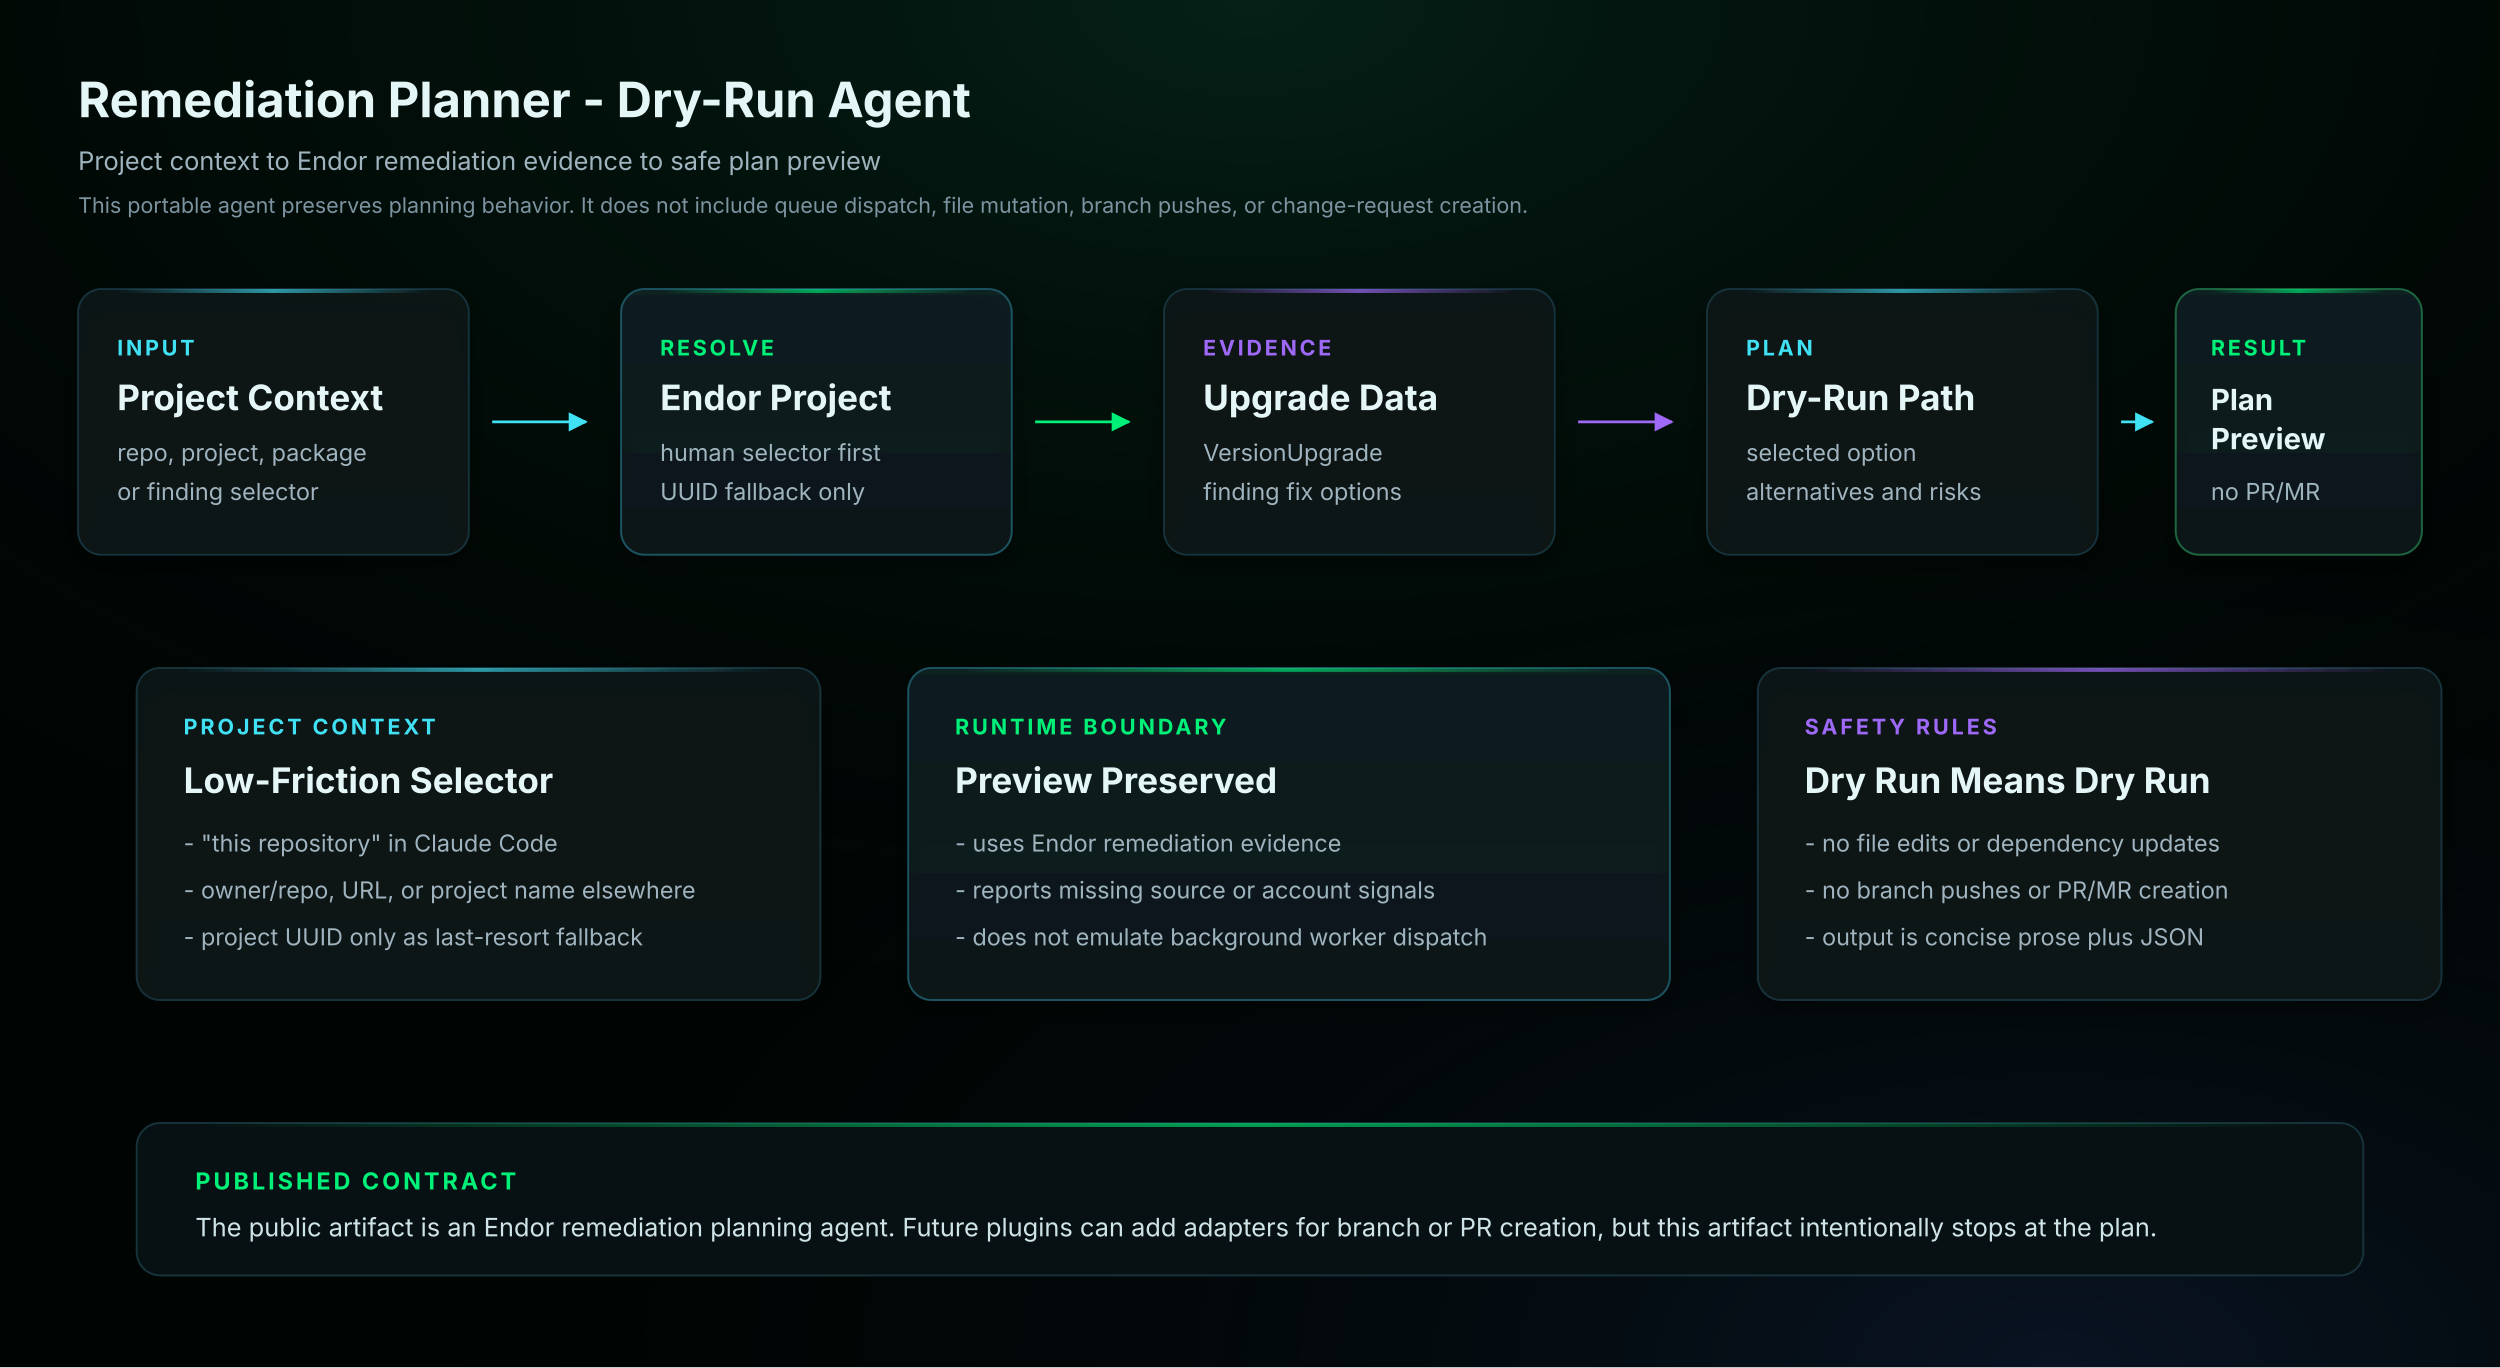
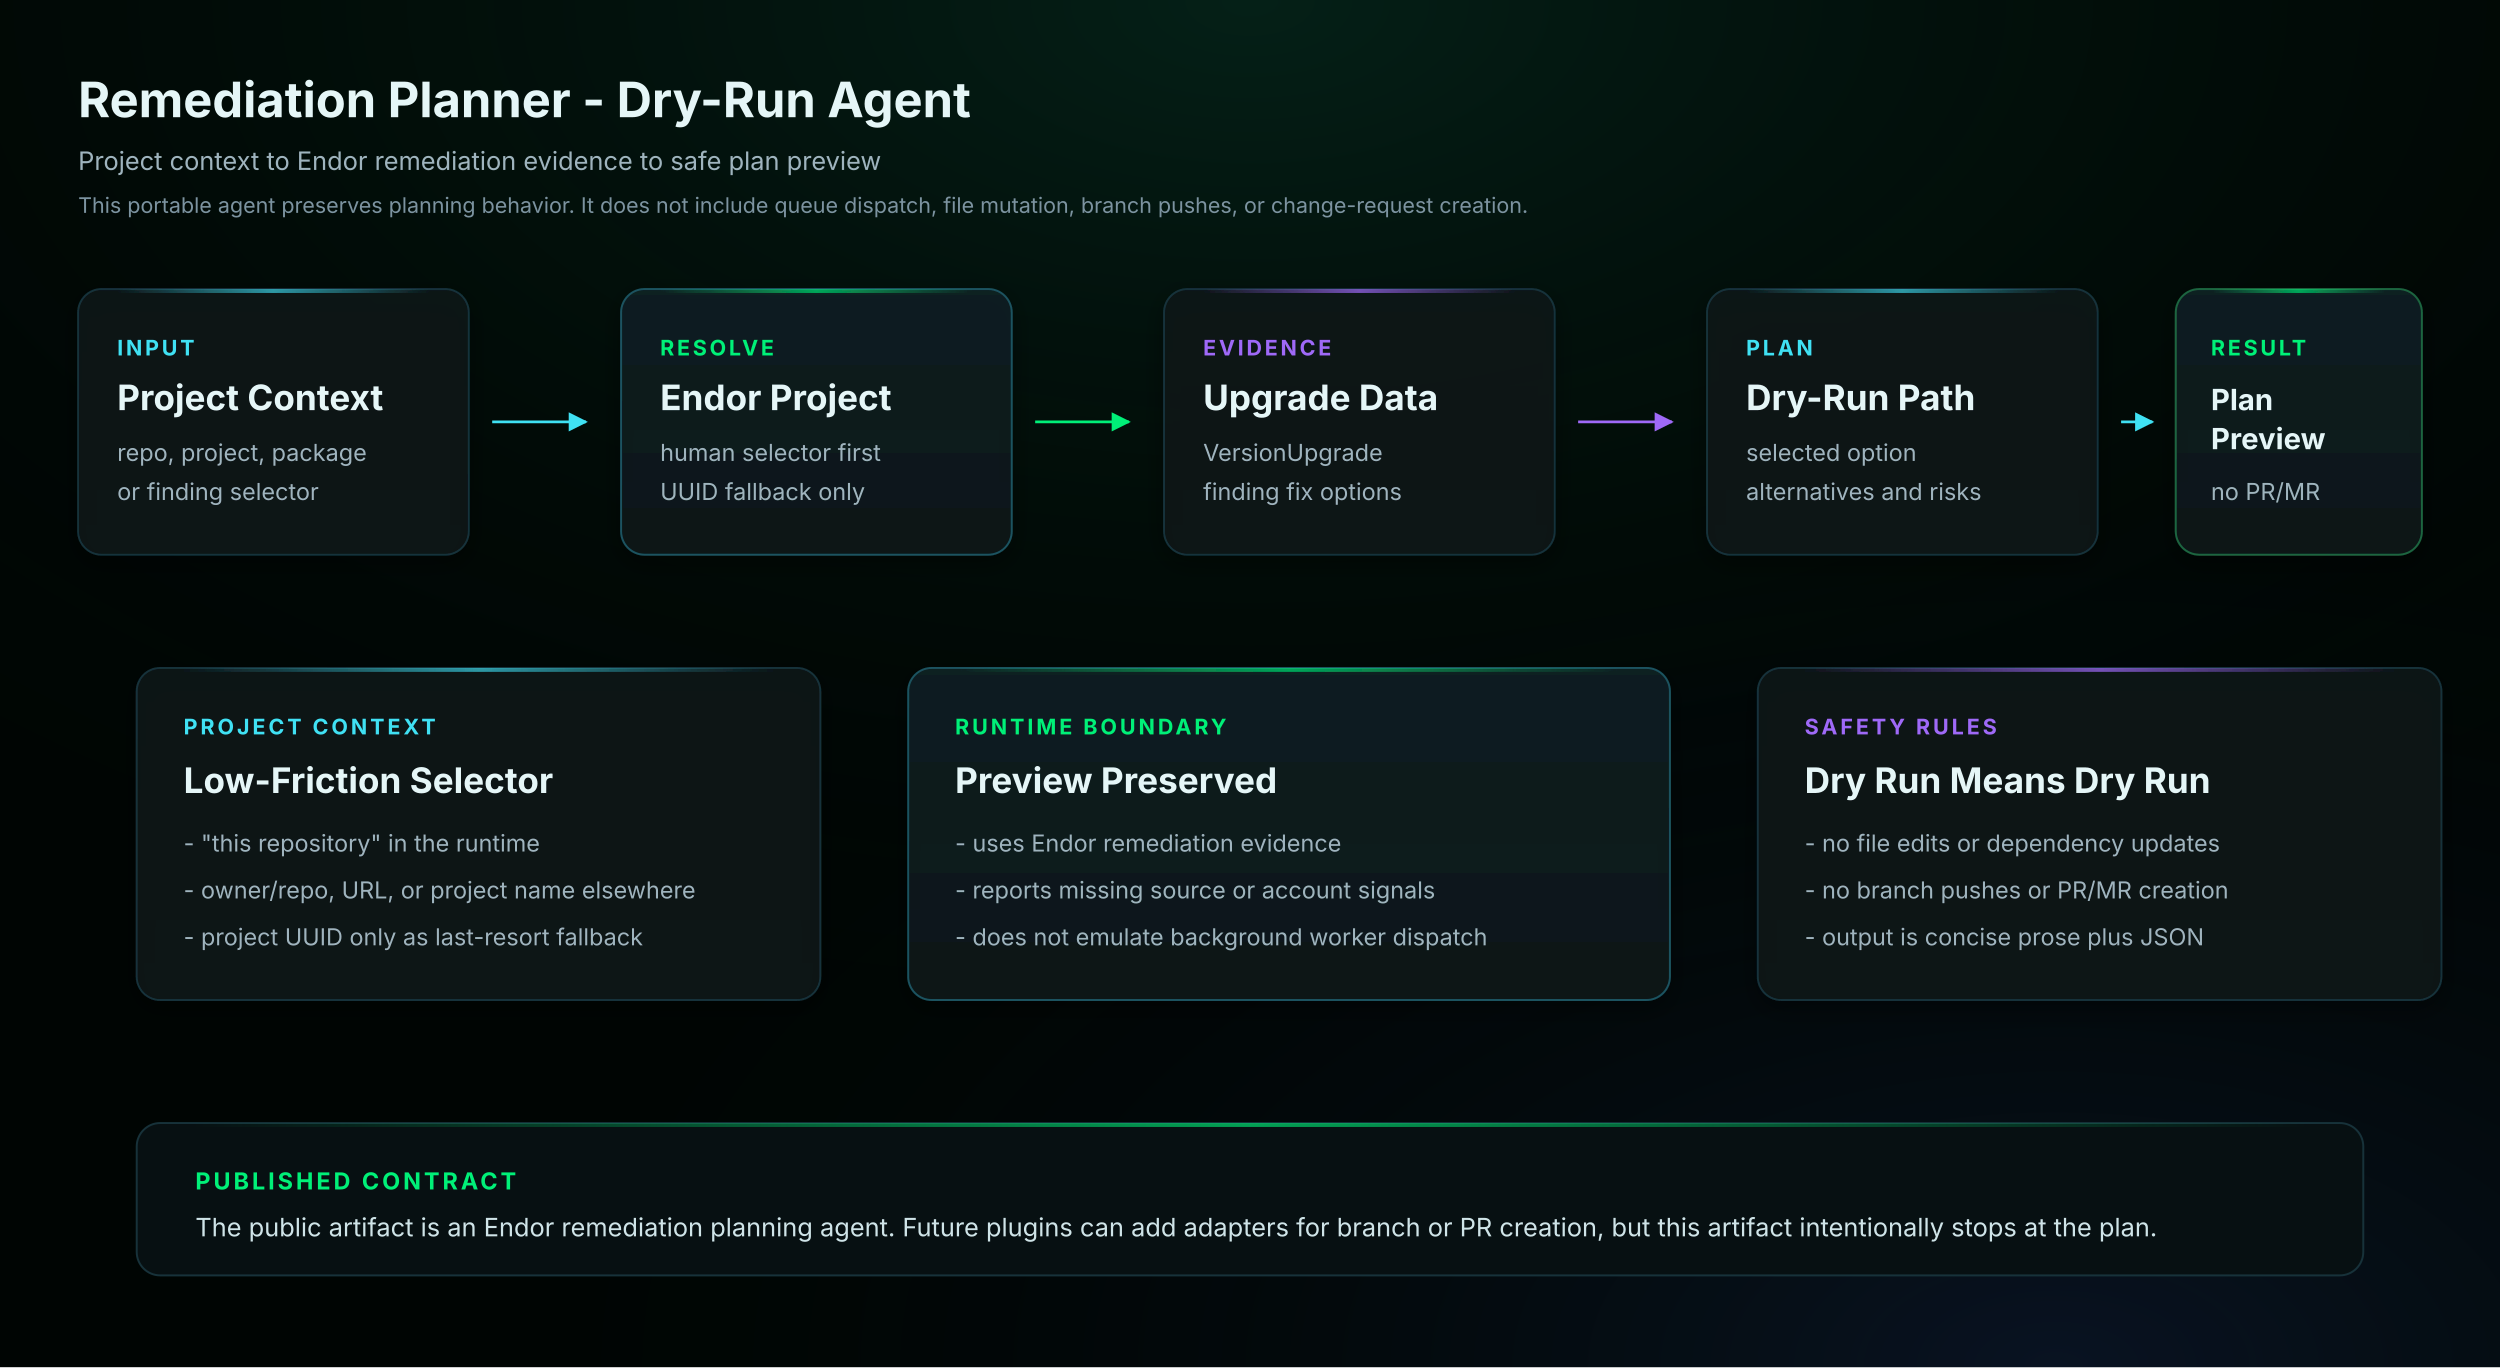
<svg xmlns="http://www.w3.org/2000/svg" viewBox="0 0 1280 700" font-family="-apple-system, BlinkMacSystemFont, 'Segoe UI', Inter, Geist, sans-serif">
  <defs>
    <radialGradient id="bgGlow" cx="50%" cy="0%" r="80%">
      <stop offset="0%" stop-color="#0a3d2c" stop-opacity="0.48" />
      <stop offset="100%" stop-color="#000503" stop-opacity="0" />
    </radialGradient>
    <radialGradient id="bgGlow2" cx="82%" cy="100%" r="65%">
      <stop offset="0%" stop-color="#1a2f5e" stop-opacity="0.34" />
      <stop offset="100%" stop-color="#000503" stop-opacity="0" />
    </radialGradient>
    <linearGradient id="cardGlass" x1="0%" y1="0%" x2="0%" y2="100%">
      <stop offset="0%" stop-color="#0d1518" stop-opacity="0.94" />
      <stop offset="100%" stop-color="#0a1112" stop-opacity="0.97" />
    </linearGradient>
    <linearGradient id="cardGlassActive" x1="0%" y1="0%" x2="0%" y2="100%">
      <stop offset="0%" stop-color="#0e2023" stop-opacity="0.96" />
      <stop offset="100%" stop-color="#091517" stop-opacity="0.98" />
    </linearGradient>
    <linearGradient id="hairline" x1="0%" y1="0%" x2="100%" y2="0%">
      <stop offset="0%" stop-color="#3fe1f3" stop-opacity="0" />
      <stop offset="50%" stop-color="#3fe1f3" stop-opacity="0.64" />
      <stop offset="100%" stop-color="#3fe1f3" stop-opacity="0" />
    </linearGradient>
    <linearGradient id="hairlineGreen" x1="0%" y1="0%" x2="100%" y2="0%">
      <stop offset="0%" stop-color="#00f078" stop-opacity="0" />
      <stop offset="50%" stop-color="#00f078" stop-opacity="0.64" />
      <stop offset="100%" stop-color="#00f078" stop-opacity="0" />
    </linearGradient>
    <linearGradient id="hairlinePurple" x1="0%" y1="0%" x2="100%" y2="0%">
      <stop offset="0%" stop-color="#9f69f7" stop-opacity="0" />
      <stop offset="50%" stop-color="#9f69f7" stop-opacity="0.70" />
      <stop offset="100%" stop-color="#9f69f7" stop-opacity="0" />
    </linearGradient>
    <filter id="cardShadow" x="-10%" y="-10%" width="120%" height="130%">
      <feGaussianBlur in="SourceAlpha" stdDeviation="6" />
      <feOffset dx="0" dy="4" />
      <feComponentTransfer>
        <feFuncA type="linear" slope="0.42" />
      </feComponentTransfer>
      <feMerge>
        <feMergeNode />
        <feMergeNode in="SourceGraphic" />
      </feMerge>
    </filter>
    <marker id="arrowCyan" viewBox="0 0 10 10" refX="9" refY="5" markerWidth="7" markerHeight="7" orient="auto-start-reverse">
      <path d="M 0 0 L 10 5 L 0 10 z" fill="#3fe1f3" />
    </marker>
    <marker id="arrowGreen" viewBox="0 0 10 10" refX="9" refY="5" markerWidth="7" markerHeight="7" orient="auto-start-reverse">
      <path d="M 0 0 L 10 5 L 0 10 z" fill="#00f078" />
    </marker>
    <marker id="arrowPurple" viewBox="0 0 10 10" refX="9" refY="5" markerWidth="7" markerHeight="7" orient="auto-start-reverse">
      <path d="M 0 0 L 10 5 L 0 10 z" fill="#9f69f7" />
    </marker>
  </defs>
  <rect width="1280" height="700" fill="#000503" />
  <rect width="1280" height="700" fill="url(#bgGlow)" />
  <rect width="1280" height="700" fill="url(#bgGlow2)" />
  <g transform="translate(40, 34)">
    <text x="0" y="26" font-size="25" font-weight="700" fill="#e5f6f7">Remediation Planner - Dry-Run Agent</text>
    <text x="0" y="53" font-size="13" fill="#9fb4be">Project context to Endor remediation evidence to safe plan preview</text>
    <text x="0" y="75" font-size="11" fill="#7c93a0">This portable agent preserves planning behavior. It does not include queue dispatch, file mutation, branch pushes, or change-request creation.</text>
  </g>
  <g transform="translate(40, 148)">
    <g filter="url(#cardShadow)">
      <rect width="200" height="136" rx="12" fill="url(#cardGlass)" stroke="#17323a" />
      <rect x="20" y="0" width="160" height="2" fill="url(#hairline)" />
      <text x="20" y="34" font-size="11" font-weight="700" fill="#3fe1f3" letter-spacing="1.4">INPUT</text>
      <text x="20" y="62" font-size="18" font-weight="700" fill="#e5f6f7">Project Context</text>
      <text x="20" y="88" font-size="12" fill="#9fb4be">repo, project, package</text>
      <text x="20" y="108" font-size="12" fill="#9fb4be">or finding selector</text>
    </g>
    <line x1="212" y1="68" x2="260" y2="68" stroke="#3fe1f3" stroke-width="1.4" marker-end="url(#arrowCyan)" />
    <g transform="translate(278,0)" filter="url(#cardShadow)">
      <rect width="200" height="136" rx="12" fill="url(#cardGlassActive)" stroke="#1c5360" />
      <rect x="20" y="0" width="160" height="2" fill="url(#hairlineGreen)" />
      <text x="20" y="34" font-size="11" font-weight="700" fill="#00f078" letter-spacing="1.4">RESOLVE</text>
      <text x="20" y="62" font-size="18" font-weight="700" fill="#e5f6f7">Endor Project</text>
      <text x="20" y="88" font-size="12" fill="#9fb4be">human selector first</text>
      <text x="20" y="108" font-size="12" fill="#9fb4be">UUID fallback only</text>
    </g>
    <line x1="490" y1="68" x2="538" y2="68" stroke="#00f078" stroke-width="1.4" marker-end="url(#arrowGreen)" />
    <g transform="translate(556,0)" filter="url(#cardShadow)">
      <rect width="200" height="136" rx="12" fill="url(#cardGlass)" stroke="#17323a" />
      <rect x="20" y="0" width="160" height="2" fill="url(#hairlinePurple)" />
      <text x="20" y="34" font-size="11" font-weight="700" fill="#9f69f7" letter-spacing="1.4">EVIDENCE</text>
      <text x="20" y="62" font-size="18" font-weight="700" fill="#e5f6f7">Upgrade Data</text>
      <text x="20" y="88" font-size="12" fill="#9fb4be">VersionUpgrade</text>
      <text x="20" y="108" font-size="12" fill="#9fb4be">finding fix options</text>
    </g>
    <line x1="768" y1="68" x2="816" y2="68" stroke="#9f69f7" stroke-width="1.4" marker-end="url(#arrowPurple)" />
    <g transform="translate(834,0)" filter="url(#cardShadow)">
      <rect width="200" height="136" rx="12" fill="url(#cardGlass)" stroke="#17323a" />
      <rect x="20" y="0" width="160" height="2" fill="url(#hairline)" />
      <text x="20" y="34" font-size="11" font-weight="700" fill="#3fe1f3" letter-spacing="1.4">PLAN</text>
      <text x="20" y="62" font-size="18" font-weight="700" fill="#e5f6f7">Dry-Run Path</text>
      <text x="20" y="88" font-size="12" fill="#9fb4be">selected option</text>
      <text x="20" y="108" font-size="12" fill="#9fb4be">alternatives and risks</text>
    </g>
    <line x1="1046" y1="68" x2="1062" y2="68" stroke="#3fe1f3" stroke-width="1.4" marker-end="url(#arrowCyan)" />
    <g transform="translate(1074,0)" filter="url(#cardShadow)">
      <rect width="126" height="136" rx="12" fill="url(#cardGlassActive)" stroke="#1f6540" />
      <rect x="18" y="0" width="90" height="2" fill="url(#hairlineGreen)" />
      <text x="18" y="34" font-size="11" font-weight="700" fill="#00f078" letter-spacing="1.4">RESULT</text>
      <text x="18" y="62" font-size="15" font-weight="700" fill="#e5f6f7">Plan</text>
      <text x="18" y="82" font-size="15" font-weight="700" fill="#e5f6f7">Preview</text>
      <text x="18" y="108" font-size="12" fill="#9fb4be">no PR/MR</text>
    </g>
  </g>
  <g transform="translate(70, 342)">
    <g filter="url(#cardShadow)">
      <rect width="350" height="170" rx="12" fill="url(#cardGlass)" stroke="#17323a" />
      <rect x="24" y="0" width="302" height="2" fill="url(#hairline)" />
      <text x="24" y="34" font-size="11" font-weight="700" fill="#3fe1f3" letter-spacing="1.5">PROJECT CONTEXT</text>
      <text x="24" y="64" font-size="18" font-weight="700" fill="#e5f6f7">Low-Friction Selector</text>
-       <text x="24" y="94" font-size="12" fill="#9fb4be">- "this repository" in Claude Code</text>
+       <text x="24" y="94" font-size="12" fill="#9fb4be">- "this repository" in the runtime</text>
      <text x="24" y="118" font-size="12" fill="#9fb4be">- owner/repo, URL, or project name elsewhere</text>
      <text x="24" y="142" font-size="12" fill="#9fb4be">- project UUID only as last-resort fallback</text>
    </g>
    <g transform="translate(395,0)" filter="url(#cardShadow)">
      <rect width="390" height="170" rx="12" fill="url(#cardGlassActive)" stroke="#1c5360" />
      <rect x="24" y="0" width="342" height="2" fill="url(#hairlineGreen)" />
      <text x="24" y="34" font-size="11" font-weight="700" fill="#00f078" letter-spacing="1.5">RUNTIME BOUNDARY</text>
      <text x="24" y="64" font-size="18" font-weight="700" fill="#e5f6f7">Preview Preserved</text>
      <text x="24" y="94" font-size="12" fill="#9fb4be">- uses Endor remediation evidence</text>
      <text x="24" y="118" font-size="12" fill="#9fb4be">- reports missing source or account signals</text>
      <text x="24" y="142" font-size="12" fill="#9fb4be">- does not emulate background worker dispatch</text>
    </g>
    <g transform="translate(830,0)" filter="url(#cardShadow)">
      <rect width="350" height="170" rx="12" fill="url(#cardGlass)" stroke="#17323a" />
      <rect x="24" y="0" width="302" height="2" fill="url(#hairlinePurple)" />
      <text x="24" y="34" font-size="11" font-weight="700" fill="#9f69f7" letter-spacing="1.5">SAFETY RULES</text>
      <text x="24" y="64" font-size="18" font-weight="700" fill="#e5f6f7">Dry Run Means Dry Run</text>
      <text x="24" y="94" font-size="12" fill="#9fb4be">- no file edits or dependency updates</text>
      <text x="24" y="118" font-size="12" fill="#9fb4be">- no branch pushes or PR/MR creation</text>
      <text x="24" y="142" font-size="12" fill="#9fb4be">- output is concise prose plus JSON</text>
    </g>
  </g>
  <g transform="translate(70, 575)">
    <rect width="1140" height="78" rx="12" fill="#071012" stroke="#17323a" />
    <rect x="30" y="0" width="1080" height="2" fill="url(#hairlineGreen)" />
    <text x="30" y="34" font-size="12" font-weight="700" fill="#00f078" letter-spacing="1.5">PUBLISHED CONTRACT</text>
    <text x="30" y="58" font-size="13" fill="#cfe4e8">The public artifact is an Endor remediation planning agent. Future plugins can add adapters for branch or PR creation, but this artifact intentionally stops at the plan.</text>
  </g>
</svg>
